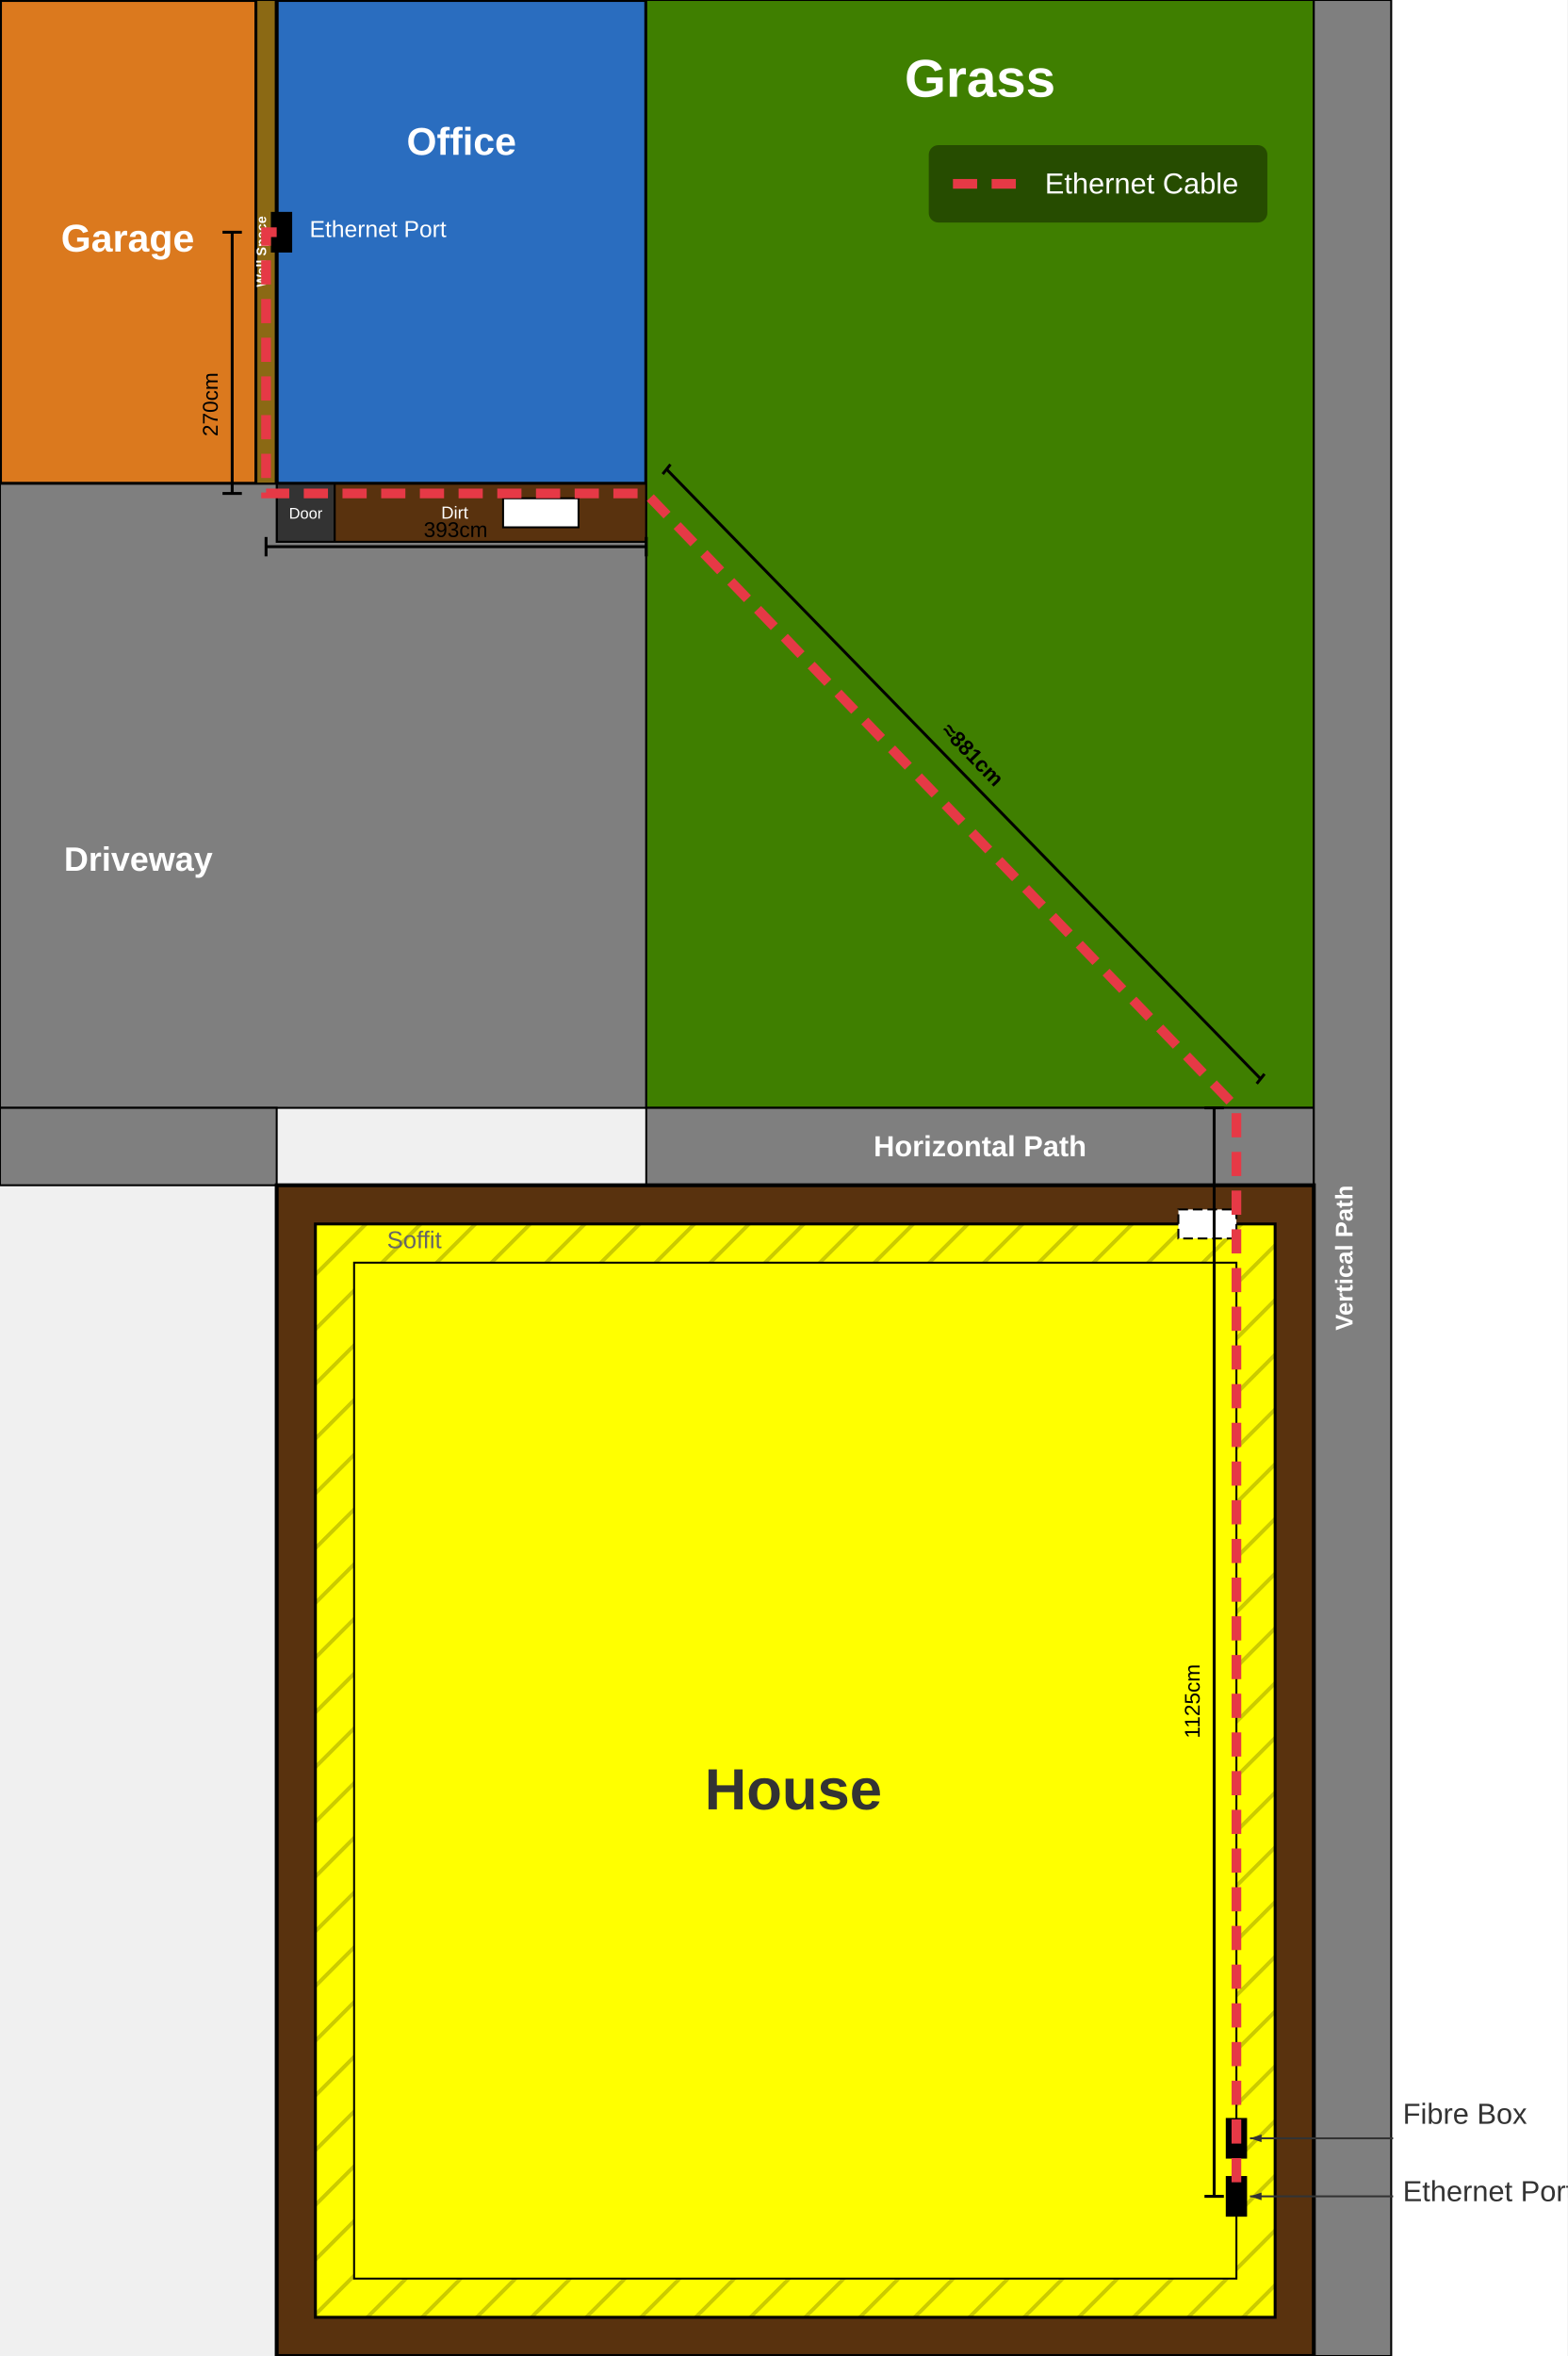
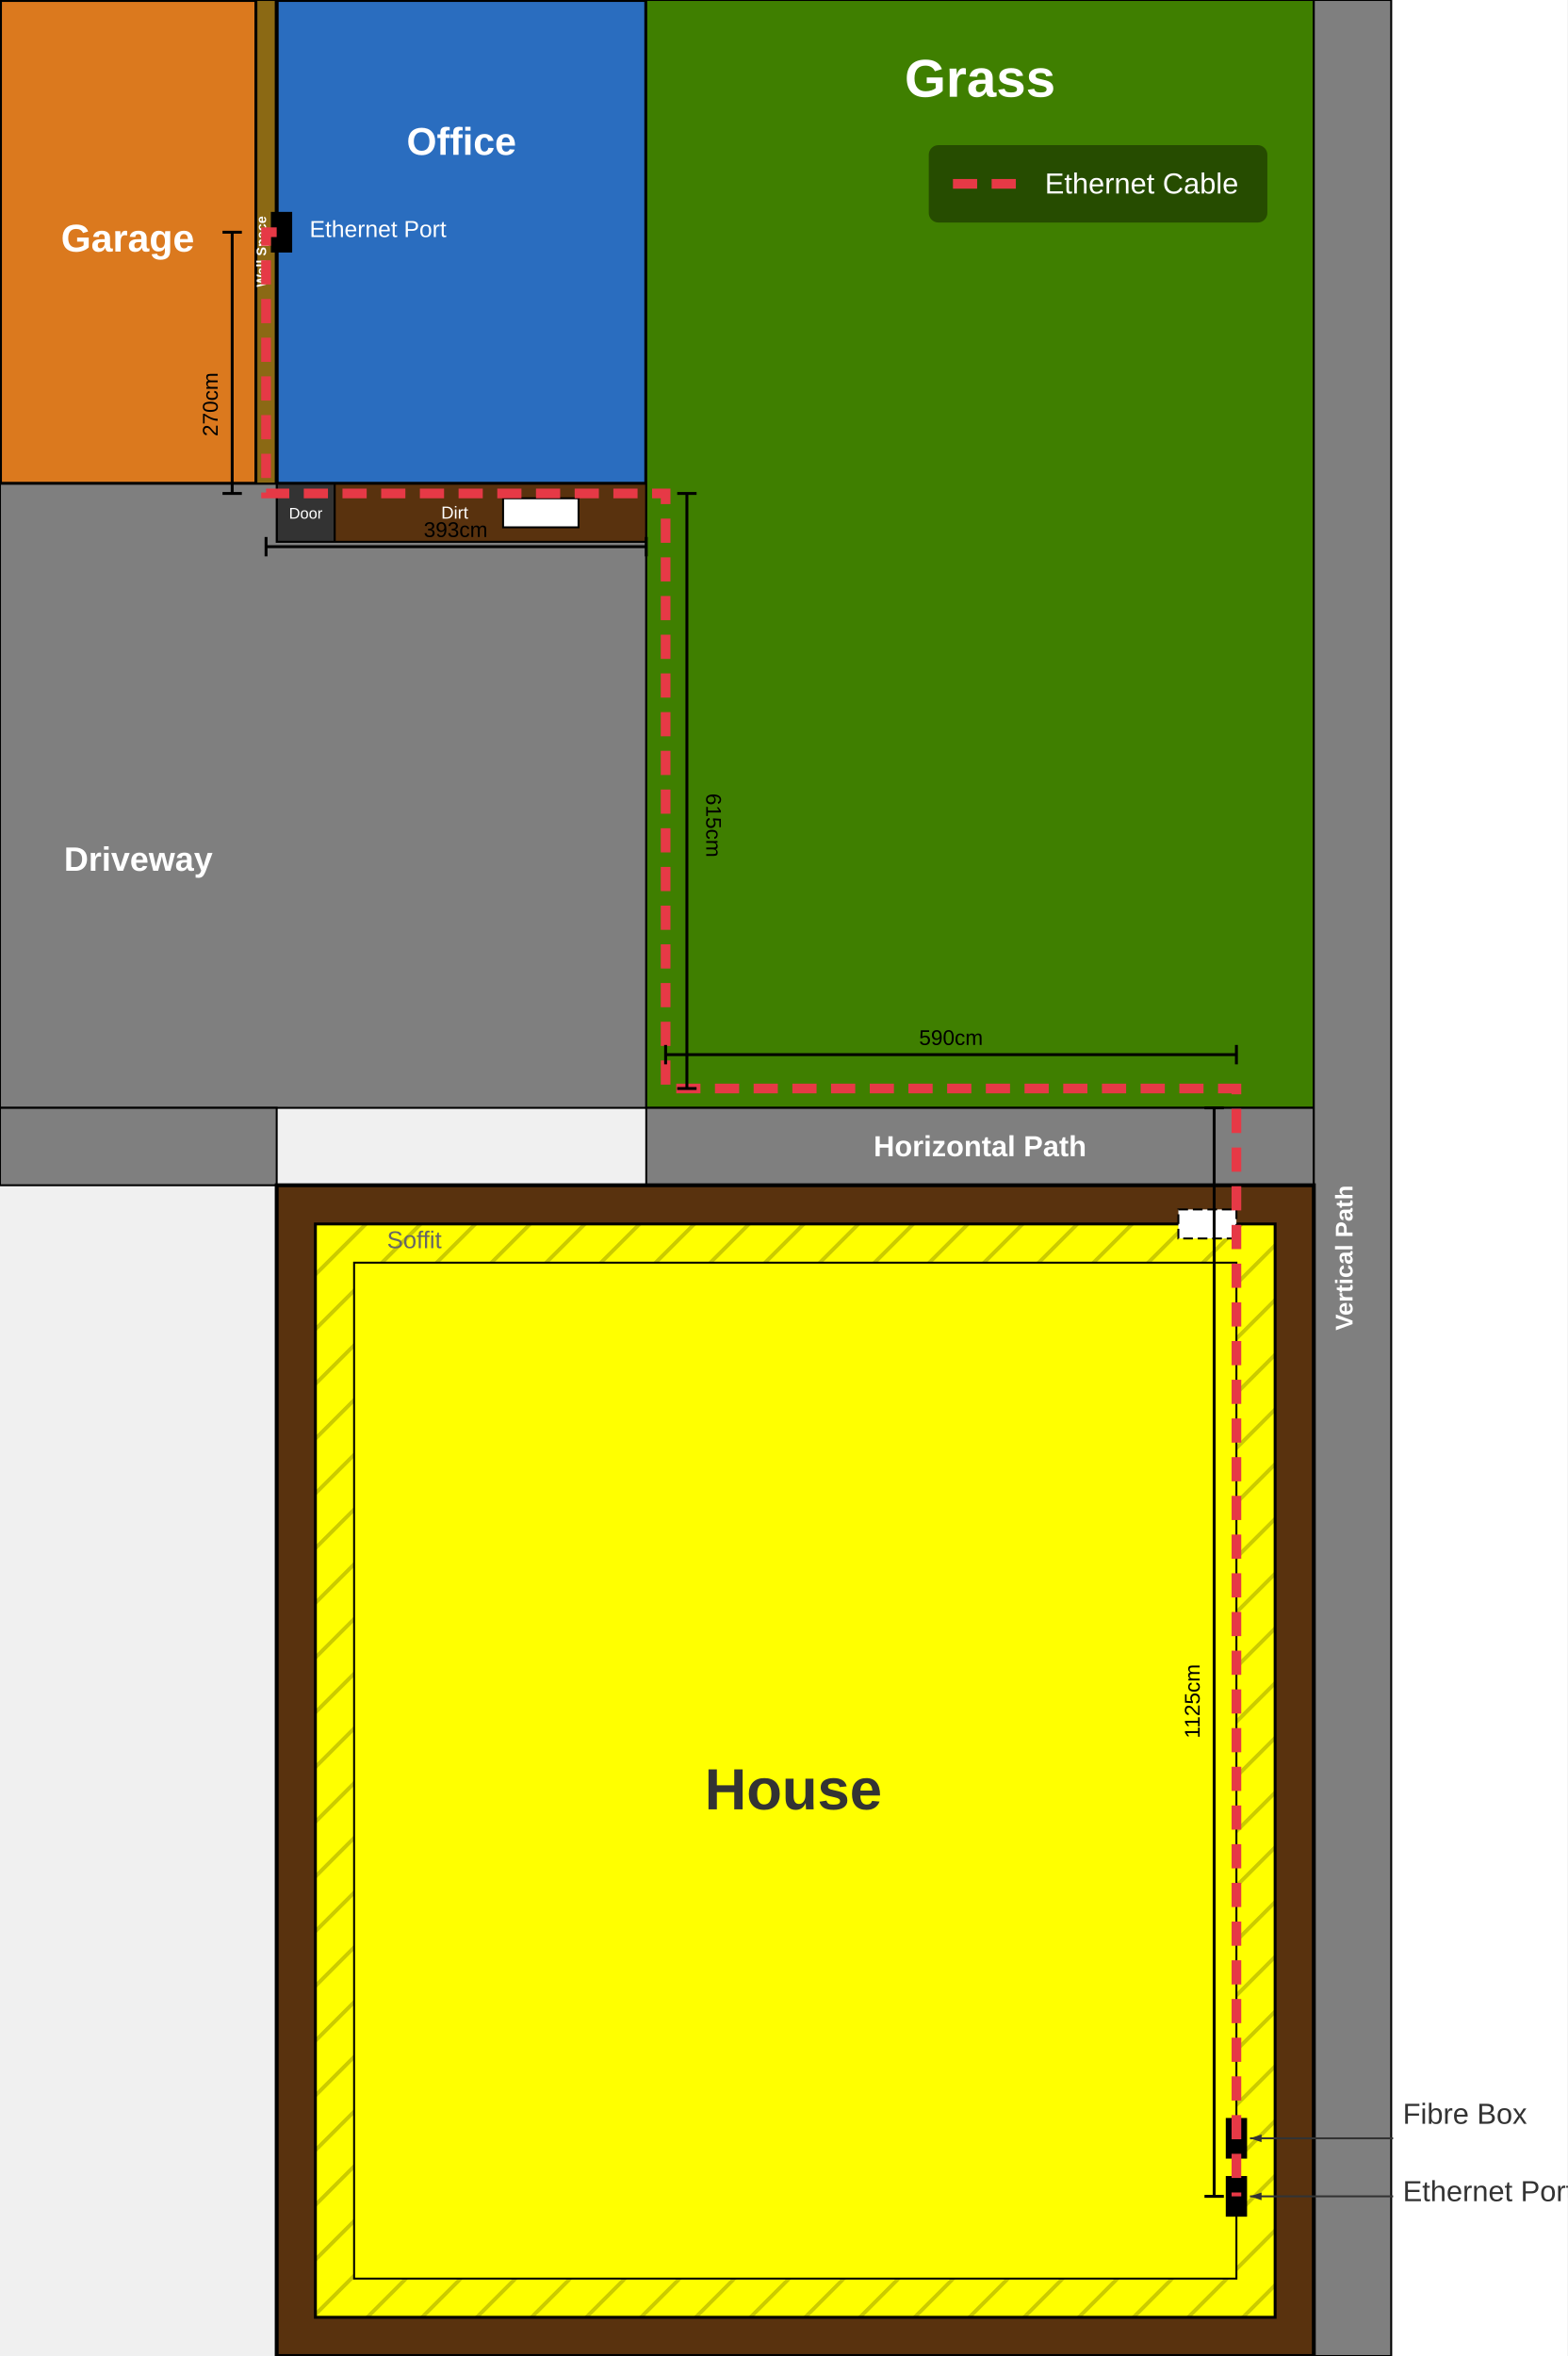
<svg xmlns="http://www.w3.org/2000/svg" font-family="Arial, sans-serif" viewBox="0 0 1620 2435" width="500">
  <defs>
    <pattern id="soffit-hatch" width="40" height="40" patternUnits="userSpaceOnUse" patternTransform="rotate(45)">
      <rect width="40" height="40" fill="#ffff00" />
      <line x1="0" y1="0" x2="0" y2="40" stroke="#cccc00" stroke-width="8" />
    </pattern>
    <marker id="arrowhead" markerWidth="6" markerHeight="4" refX="6" refY="2" orient="auto">
      <polygon points="0,0 6,2 0,4" fill="#333" />
    </marker>
    <marker id="arrowhead-white" markerWidth="6" markerHeight="4" refX="6" refY="2" orient="auto">
      <polygon points="0,0 6,2 0,4" fill="white" />
    </marker>
  </defs>
  <rect x="1438" y="0" width="182" height="2435" fill="white" />
  <rect x="0" y="0" width="265" height="500" fill="#db791e" stroke="#000" stroke-width="4" />
  <rect x="265" y="0" width="21" height="500" fill="#8B6914" stroke="#000" stroke-width="2" />
  <rect x="286" y="0" width="382" height="500" fill="#2a6dbf" stroke="#000" stroke-width="4" />
  <rect x="286" y="500" width="60" height="60" fill="#333" stroke="#000" stroke-width="2" />
  <rect x="346" y="500" width="322" height="60" fill="#59320e" stroke="#000" stroke-width="2" />
  <rect x="520" y="515" width="78" height="30" fill="white" stroke="#000" stroke-width="2" />
  <polygon points="0,500 286,500 286,560 668,560 668,1145 286,1145 0,1145" fill="#7f7f7f" stroke="#000" stroke-width="2" />
  <rect x="0" y="1145" width="286" height="80" fill="#7f7f7f" stroke="#000" stroke-width="2" />
  <rect x="668" y="0" width="690" height="1145" fill="#3f7f00" stroke="#000" stroke-width="2" />
  <rect x="668" y="1145" width="690" height="80" fill="#7f7f7f" stroke="#000" stroke-width="2" />
  <rect x="1358" y="0" width="80" height="2435" fill="#7f7f7f" stroke="#000" stroke-width="2" />
  <rect x="286" y="1225" width="1072" height="1210" fill="#59320e" stroke="#000" stroke-width="4" />
  <rect x="326" y="1265" width="992" height="1130" fill="url(#soffit-hatch)" stroke="#000" stroke-width="3" />
  <rect x="366" y="1305" width="912" height="1050" fill="#ffff00" stroke="#000" stroke-width="2" />
  <rect x="1218" y="1250" width="60" height="30" fill="white" stroke="#000" stroke-width="2" stroke-dasharray="10,5" />
  <rect x="1268" y="2190" width="20" height="40" fill="#000" stroke="#000" stroke-width="2" />
  <text x="1450" y="2195" text-anchor="start" fill="#333" font-size="30">Fibre Box</text>
  <line x1="1440" y1="2210" x2="1292" y2="2210" stroke="#333" stroke-width="2" marker-end="url(#arrowhead)" />
  <rect x="281" y="220" width="20" height="40" fill="#000" stroke="#000" stroke-width="2" />
  <text x="320" y="245" text-anchor="start" fill="white" font-size="24">Ethernet Port</text>
  <rect x="1268" y="2250" width="20" height="40" fill="#000" stroke="#000" stroke-width="2" />
  <text x="1450" y="2275" text-anchor="start" fill="#333" font-size="30">Ethernet Port</text>
  <line x1="1440" y1="2270" x2="1292" y2="2270" stroke="#333" stroke-width="2" marker-end="url(#arrowhead)" />
  <text x="132" y="260" text-anchor="middle" fill="white" font-weight="bold" font-size="40">Garage</text>
  <text x="275" y="260" text-anchor="middle" fill="white" font-weight="bold" font-size="14" transform="rotate(-90,275,260)">Wall Space</text>
  <text x="477" y="160" text-anchor="middle" fill="white" font-weight="bold" font-size="40">Office</text>
  <text x="1013" y="100" text-anchor="middle" fill="white" font-weight="bold" font-size="55">Grass</text>
  <text x="143" y="900" text-anchor="middle" fill="white" font-weight="bold" font-size="35">Driveway</text>
  <text x="1013" y="1195" text-anchor="middle" fill="white" font-weight="bold" font-size="30">Horizontal Path</text>
  <text x="1398" y="1300" text-anchor="middle" fill="white" font-weight="bold" font-size="25" transform="rotate(-90,1398,1300)">Vertical Path</text>
  <text x="820" y="1870" text-anchor="middle" fill="#333" font-weight="bold" font-size="60">House</text>
  <text x="470" y="536" text-anchor="middle" fill="white" font-size="18">Dirt</text>
  <text x="400" y="1290" fill="#666" font-size="25">Soffit</text>
  <text x="316" y="536" text-anchor="middle" fill="white" font-size="16">Door</text>
-   <path d="     M 286,240     L 275,240     L 275,510     L 668,510     L 1278,1145     L 1278,2270   " fill="none" stroke="#e63946" stroke-width="10" stroke-dasharray="25,15" />
+   <path d="     M 286,240     L 275,240     L 275,510     L 688,510     L 688,1125     L 1278,1125     L 1278,2270   " fill="none" stroke="#e63946" stroke-width="10" stroke-dasharray="25,15" />
  <line x1="230" y1="240" x2="250" y2="240" stroke="#000" stroke-width="3" />
  <line x1="240" y1="240" x2="240" y2="510" stroke="#000" stroke-width="3" />
  <line x1="230" y1="510" x2="250" y2="510" stroke="#000" stroke-width="3" />
  <text x="225" y="385" text-anchor="end" fill="#000" font-size="22" transform="rotate(-90,225,385)">270cm</text>
  <line x1="275" y1="555" x2="275" y2="575" stroke="#000" stroke-width="3" />
  <line x1="275" y1="565" x2="668" y2="565" stroke="#000" stroke-width="3" />
  <line x1="668" y1="555" x2="668" y2="575" stroke="#000" stroke-width="3" />
  <text x="471" y="555" text-anchor="middle" fill="#000" font-size="22">393cm</text>
-   <line x1="693" y1="480" x2="685" y2="490" stroke="#000" stroke-width="3" />
-   <line x1="689" y1="485" x2="1303" y2="1115" stroke="#000" stroke-width="3" />
-   <line x1="1307" y1="1110" x2="1299" y2="1120" stroke="#000" stroke-width="3" />
-   <text x="1000" y="785" text-anchor="middle" fill="#000" font-size="22" font-weight="bold" transform="rotate(46,1000,785)">≈881cm</text>
+   <line x1="700" y1="510" x2="720" y2="510" stroke="#000" stroke-width="3" />
+   <line x1="710" y1="510" x2="710" y2="1125" stroke="#000" stroke-width="3" />
+   <line x1="700" y1="1125" x2="720" y2="1125" stroke="#000" stroke-width="3" />
+   <text x="730" y="820" text-anchor="start" fill="#000" font-size="22" transform="rotate(90,730,820)">615cm</text>
+   <line x1="688" y1="1080" x2="688" y2="1100" stroke="#000" stroke-width="3" />
+   <line x1="688" y1="1090" x2="1278" y2="1090" stroke="#000" stroke-width="3" />
+   <line x1="1278" y1="1080" x2="1278" y2="1100" stroke="#000" stroke-width="3" />
+   <text x="983" y="1080" text-anchor="middle" fill="#000" font-size="22">590cm</text>
  <line x1="1245" y1="1145" x2="1265" y2="1145" stroke="#000" stroke-width="3" />
  <line x1="1255" y1="1145" x2="1255" y2="2270" stroke="#000" stroke-width="3" />
  <line x1="1245" y1="2270" x2="1265" y2="2270" stroke="#000" stroke-width="3" />
  <text x="1240" y="1720" text-anchor="end" fill="#000" font-size="22" transform="rotate(-90,1240,1720)">1125cm</text>
  <rect x="960" y="150" width="350" height="80" rx="10" fill="rgba(0,0,0,0.4)" stroke="none" />
  <line x1="985" y1="190" x2="1060" y2="190" stroke="#e63946" stroke-width="10" stroke-dasharray="25,15" />
  <text x="1080" y="200" fill="white" font-size="30">Ethernet Cable</text>
</svg>
